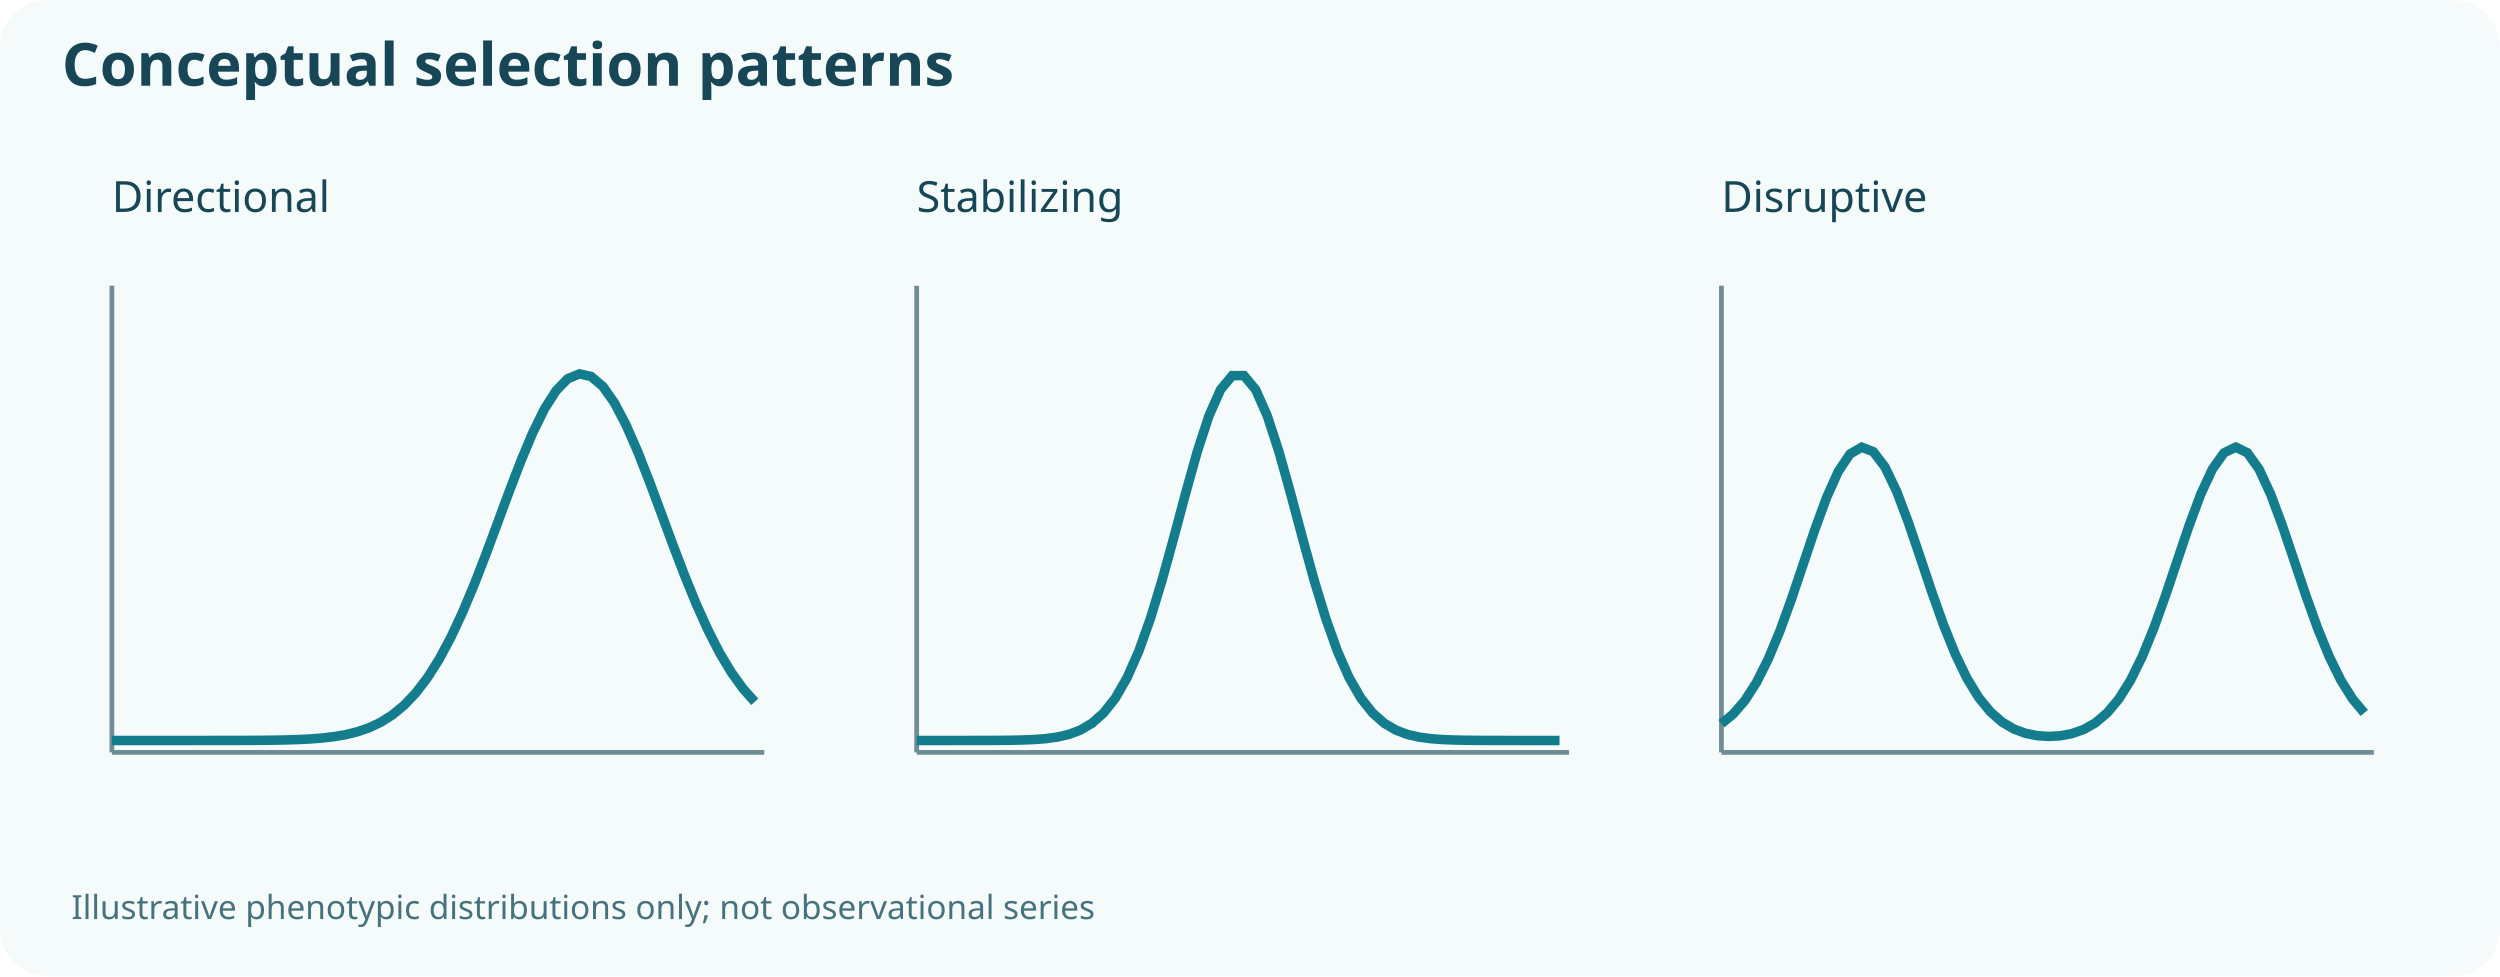
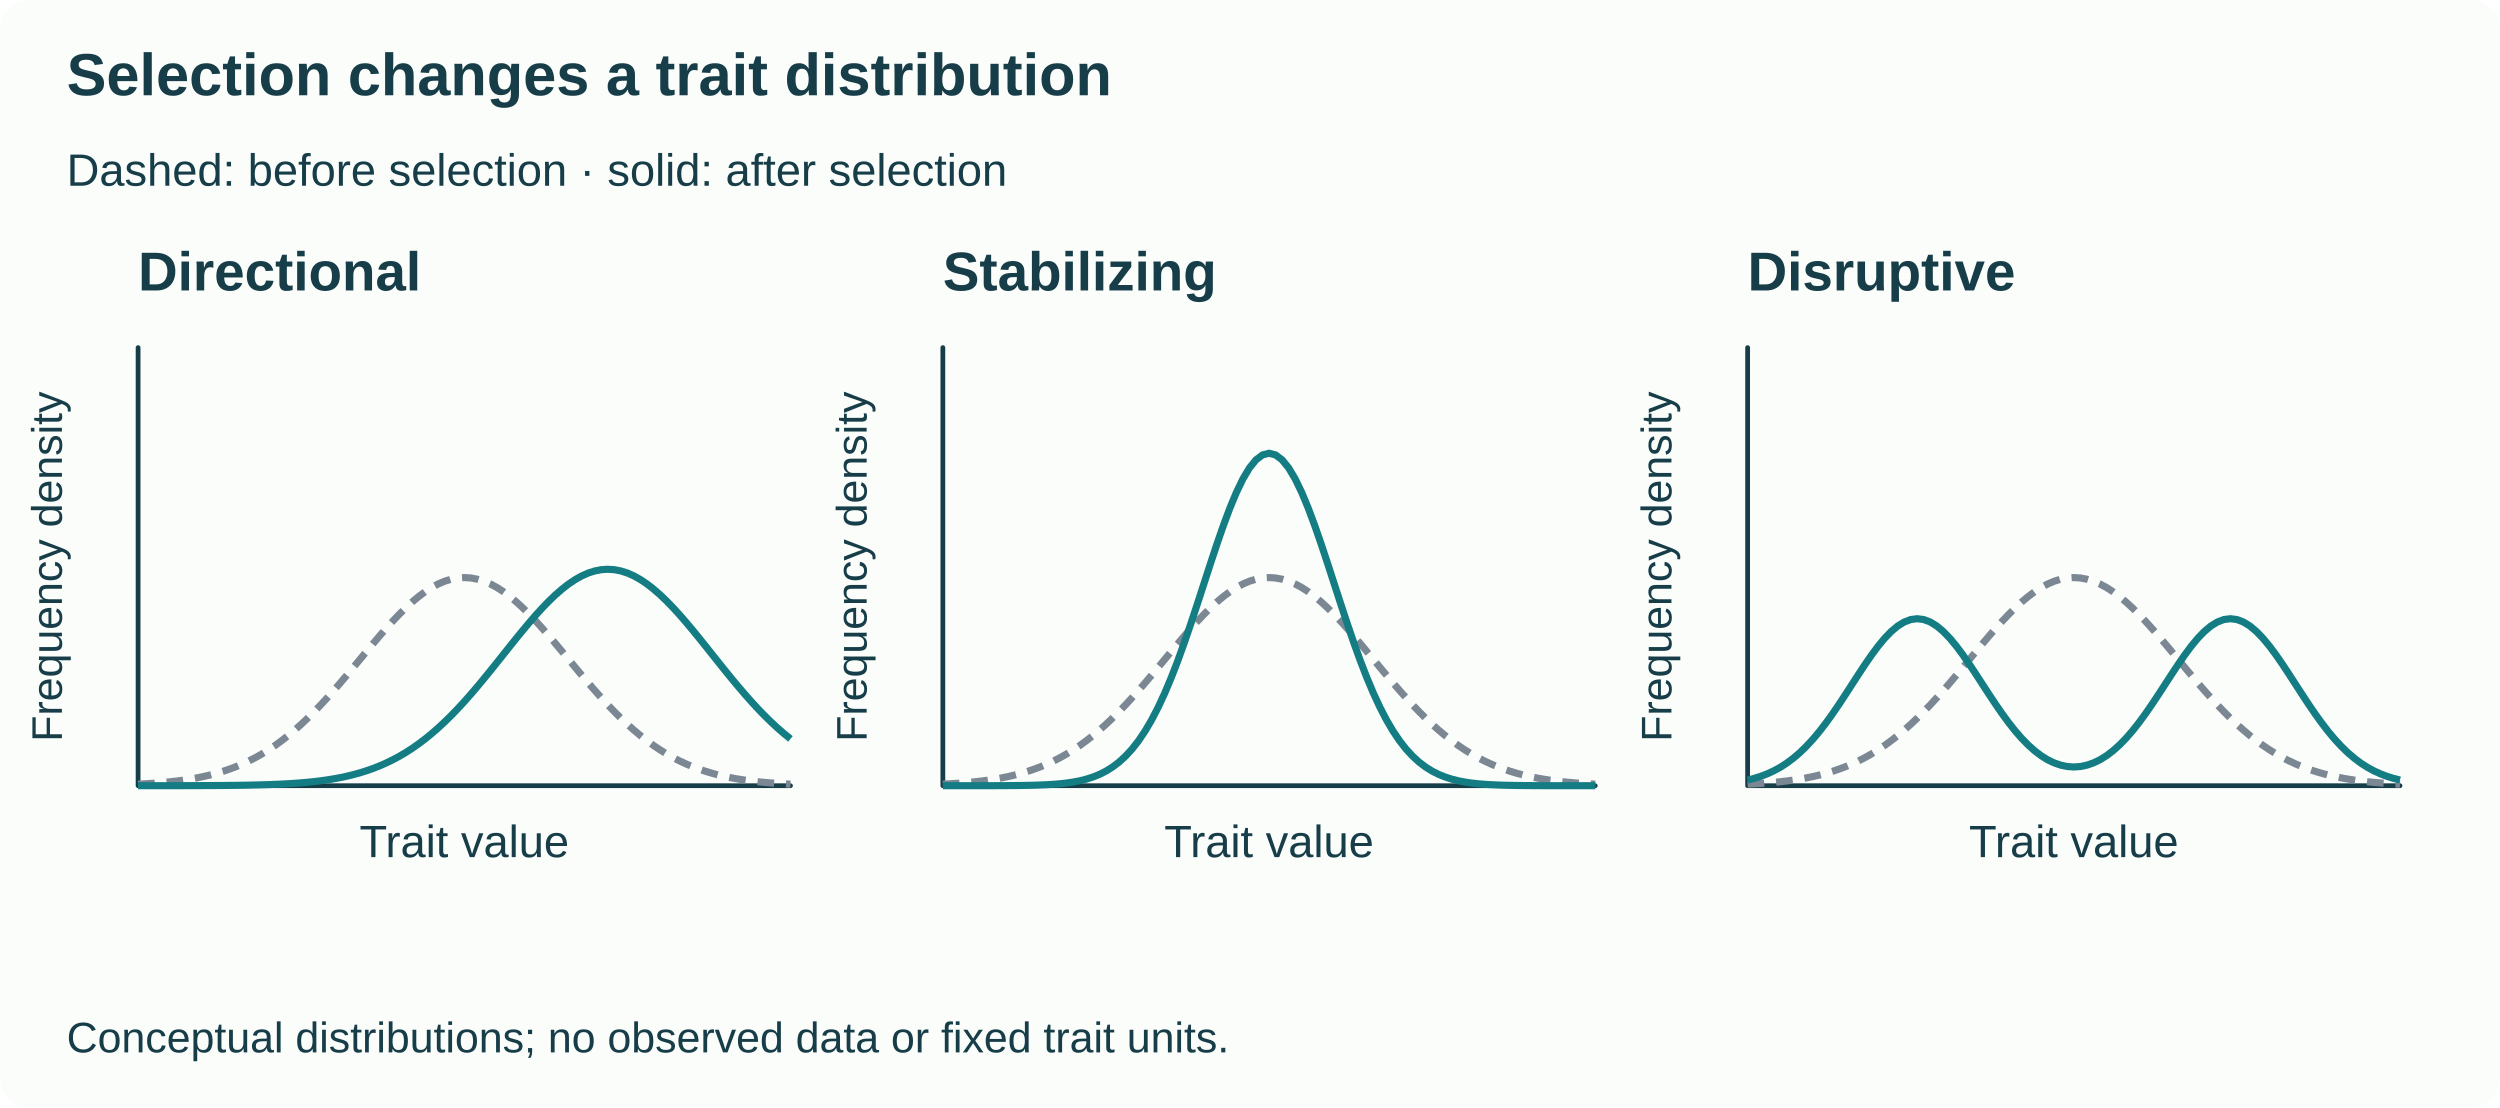
- <svg xmlns="http://www.w3.org/2000/svg" width="1050" height="410" viewBox="0 0 1050 410" role="img">
-   <rect width="1050" height="410" rx="20" fill="#f5fbfb" />
-   <style>text{font:18px system-ui;fill:#174656}.title{font-size:25px;font-weight:700}.note{font-size:14px;fill:#47727d}</style>
-   <text class="title" x="26" y="36">Conceptual selection patterns</text>
-   <text x="47" y="89">Directional</text>
-   <path d="M47 316 h274 M47 316 V120" stroke="#708d96" stroke-width="2" />
-   <polyline points="47,311 51.909,311 56.818,311 61.727,311 66.636,311 71.545,310.999 76.455,310.999 81.364,310.998 86.273,310.996 91.182,310.992 96.091,310.986 101,310.974 105.909,310.953 110.818,310.917 115.727,310.856 120.636,310.757 125.545,310.599 130.455,310.35 135.364,309.968 140.273,309.395 145.182,308.554 150.091,307.348 155,305.657 159.909,303.34 164.818,300.241 169.727,296.193 174.636,291.033 179.545,284.62 184.455,276.85 189.364,267.686 194.273,257.171 199.182,245.456 204.091,232.802 209,219.591 213.909,206.305 218.818,193.511 223.727,181.817 228.636,171.828 233.545,164.095 238.455,159.064 243.364,157.035 248.273,158.131 253.182,162.285 258.091,169.248 263,178.615 267.909,189.859 272.818,202.388 277.727,215.588 282.636,228.877 287.545,241.743 292.455,253.773 297.364,264.668 302.273,274.247 307.182,282.434 312.091,289.246 317,294.769" stroke="#147d8d" stroke-width="4" fill="none" />
-   <text x="385" y="89">Stabilizing</text>
-   <path d="M385 316 h274 M385 316 V120" stroke="#708d96" stroke-width="2" />
-   <polyline points="385,311 389.909,311 394.818,311 399.727,310.999 404.636,310.997 409.545,310.992 414.455,310.982 419.364,310.959 424.273,310.909 429.182,310.809 434.091,310.615 439,310.251 443.909,309.599 448.818,308.48 453.727,306.642 458.636,303.753 463.545,299.411 468.455,293.179 473.364,284.647 478.273,273.525 483.182,259.753 488.091,243.609 493,225.78 497.909,207.368 502.818,189.813 507.727,174.722 512.636,163.631 517.545,157.751 522.455,157.751 527.364,163.631 532.273,174.722 537.182,189.813 542.091,207.368 547,225.78 551.909,243.609 556.818,259.753 561.727,273.525 566.636,284.647 571.545,293.179 576.455,299.411 581.364,303.753 586.273,306.642 591.182,308.48 596.091,309.599 601,310.251 605.909,310.615 610.818,310.809 615.727,310.909 620.636,310.959 625.545,310.982 630.455,310.992 635.364,310.997 640.273,310.999 645.182,311 650.091,311 655,311" stroke="#147d8d" stroke-width="4" fill="none" />
-   <text x="723" y="89">Disruptive</text>
-   <path d="M723 316 h274 M723 316 V120" stroke="#708d96" stroke-width="2" />
-   <polyline points="723,303.972 727.909,299.936 732.818,294.25 737.727,286.615 742.636,276.862 747.545,265.041 752.455,251.502 757.364,236.928 762.273,222.324 767.182,208.913 772.091,197.982 777,190.682 781.909,187.824 786.818,189.737 791.727,196.2 796.636,206.488 801.545,219.505 806.455,233.973 811.364,248.642 816.273,262.453 821.182,274.655 826.091,284.832 831,292.877 835.909,298.919 840.818,303.231 845.727,306.142 850.636,307.969 855.545,308.966 860.455,309.299 865.364,309.028 870.273,308.102 875.182,306.368 880.091,303.579 885,299.423 889.909,293.568 894.818,285.732 899.727,275.768 904.636,263.755 909.545,250.076 914.455,235.45 919.364,220.908 924.273,207.687 929.182,197.072 934.091,190.186 939,187.8 943.909,190.186 948.818,197.072 953.727,207.687 958.636,220.908 963.545,235.451 968.455,250.077 973.364,263.756 978.273,275.769 983.182,285.736 988.091,293.578 993,299.447" stroke="#147d8d" stroke-width="4" fill="none" />
-   <text class="note" x="30" y="386">Illustrative phenotypic distributions only; not observational series</text>
+ <svg xmlns="http://www.w3.org/2000/svg" viewBox="0 0 1050 465" role="img" aria-labelledby="title desc">
+   <defs>
+     <marker id="147d83" markerWidth="7" markerHeight="7" refX="6" refY="3.5" orient="auto">
+       <path d="M0 0L7 3.5L0 7Z" fill="#147d83" />
+     </marker>
+     <marker id="316aaf" markerWidth="7" markerHeight="7" refX="6" refY="3.5" orient="auto">
+       <path d="M0 0L7 3.5L0 7Z" fill="#316aaf" />
+     </marker>
+     <marker id="b84c6f" markerWidth="7" markerHeight="7" refX="6" refY="3.5" orient="auto">
+       <path d="M0 0L7 3.5L0 7Z" fill="#b84c6f" />
+     </marker>
+     <marker id="a87013" markerWidth="7" markerHeight="7" refX="6" refY="3.5" orient="auto">
+       <path d="M0 0L7 3.5L0 7Z" fill="#a87013" />
+     </marker>
+     <marker id="4c8759" markerWidth="7" markerHeight="7" refX="6" refY="3.5" orient="auto">
+       <path d="M0 0L7 3.5L0 7Z" fill="#4c8759" />
+     </marker>
+   </defs>
+   <rect width="1050" height="465" rx="12" fill="#fbfdfb" />
+   <g font-family="Arial, sans-serif">
+     <text x="28" y="40" font-size="25" fill="#163d48" text-anchor="start" font-weight="700">Selection changes a trait distribution</text>
+     <text x="28" y="78" font-size="19" fill="#163d48" text-anchor="start" font-weight="400">Dashed: before selection · solid: after selection</text>
+     <text x="58" y="122" font-size="23" fill="#163d48" text-anchor="start" font-weight="600">Directional</text>
+     <path d="M58 146V330H332" fill="none" stroke="#163d48" stroke-width="2" stroke-linecap="round" stroke-linejoin="round" />
+     <polyline points="58.00,329.34 60.74,329.20 63.48,329.03 66.22,328.83 68.96,328.60 71.70,328.33 74.44,328.01 77.18,327.64 79.92,327.21 82.66,326.72 85.40,326.16 88.14,325.52 90.88,324.79 93.62,323.97 96.36,323.04 99.10,322.01 101.84,320.86 104.58,319.58 107.32,318.17 110.06,316.62 112.80,314.93 115.54,313.09 118.28,311.09 121.02,308.95 123.76,306.65 126.50,304.21 129.24,301.62 131.98,298.89 134.72,296.03 137.46,293.05 140.20,289.97 142.94,286.81 145.68,283.57 148.42,280.28 151.16,276.97 153.90,273.66 156.64,270.38 159.38,267.15 162.12,264.01 164.86,260.98 167.60,258.09 170.34,255.37 173.08,252.85 175.82,250.55 178.56,248.51 181.30,246.74 184.04,245.27 186.78,244.10 189.52,243.26 192.26,242.75 195.00,242.58 197.74,242.75 200.48,243.26 203.22,244.10 205.96,245.27 208.70,246.74 211.44,248.51 214.18,250.55 216.92,252.85 219.66,255.37 222.40,258.09 225.14,260.98 227.88,264.01 230.62,267.15 233.36,270.38 236.10,273.66 238.84,276.97 241.58,280.28 244.32,283.57 247.06,286.81 249.80,289.97 252.54,293.05 255.28,296.03 258.02,298.89 260.76,301.62 263.50,304.21 266.24,306.65 268.98,308.95 271.72,311.09 274.46,313.09 277.20,314.93 279.94,316.62 282.68,318.17 285.42,319.58 288.16,320.86 290.90,322.01 293.64,323.04 296.38,323.97 299.12,324.79 301.86,325.52 304.60,326.16 307.34,326.72 310.08,327.21 312.82,327.64 315.56,328.01 318.30,328.33 321.04,328.60 323.78,328.83 326.52,329.03 329.26,329.20 332.00,329.34" fill="none" stroke="#7c8794" stroke-width="3" stroke-dasharray="7 5" />
+     <polyline points="58.00,330.00 60.74,330.00 63.48,329.99 66.22,329.99 68.96,329.99 71.70,329.99 74.44,329.98 77.18,329.98 79.92,329.97 82.66,329.96 85.40,329.95 88.14,329.94 90.88,329.92 93.62,329.90 96.36,329.87 99.10,329.84 101.84,329.80 104.58,329.75 107.32,329.69 110.06,329.62 112.80,329.54 115.54,329.43 118.28,329.31 121.02,329.16 123.76,328.99 126.50,328.78 129.24,328.54 131.98,328.26 134.72,327.93 137.46,327.54 140.20,327.10 142.94,326.59 145.68,326.01 148.42,325.34 151.16,324.58 153.90,323.73 156.64,322.77 159.38,321.69 162.12,320.49 164.86,319.16 167.60,317.70 170.34,316.09 173.08,314.33 175.82,312.41 178.56,310.34 181.30,308.11 184.04,305.72 186.78,303.18 189.52,300.49 192.26,297.65 195.00,294.68 197.74,291.58 200.48,288.38 203.22,285.08 205.96,281.72 208.70,278.30 211.44,274.86 214.18,271.42 216.92,268.00 219.66,264.65 222.40,261.38 225.14,258.22 227.88,255.22 230.62,252.39 233.36,249.77 236.10,247.39 238.84,245.26 241.58,243.42 244.32,241.89 247.06,240.67 249.80,239.80 252.54,239.27 255.28,239.09 258.02,239.27 260.76,239.80 263.50,240.67 266.24,241.89 268.98,243.42 271.72,245.26 274.46,247.39 277.20,249.77 279.94,252.39 282.68,255.22 285.42,258.22 288.16,261.38 290.90,264.65 293.64,268.00 296.38,271.42 299.12,274.86 301.86,278.30 304.60,281.72 307.34,285.08 310.08,288.38 312.82,291.58 315.56,294.68 318.30,297.65 321.04,300.49 323.78,303.18 326.52,305.72 329.26,308.11 332.00,310.34" fill="none" stroke="#147d83" stroke-width="3" />
+     <text x="195.0" y="360" font-size="19" fill="#163d48" text-anchor="middle" font-weight="400">Trait value</text>
+     <text transform="translate(26 238.0) rotate(-90)" font-size="18" fill="#163d48" text-anchor="middle">Frequency density</text>
+     <text x="396" y="122" font-size="23" fill="#163d48" text-anchor="start" font-weight="600">Stabilizing</text>
+     <path d="M396 146V330H670" fill="none" stroke="#163d48" stroke-width="2" stroke-linecap="round" stroke-linejoin="round" />
+     <polyline points="396.00,329.34 398.74,329.20 401.48,329.03 404.22,328.83 406.96,328.60 409.70,328.33 412.44,328.01 415.18,327.64 417.92,327.21 420.66,326.72 423.40,326.16 426.14,325.52 428.88,324.79 431.62,323.97 434.36,323.04 437.10,322.01 439.84,320.86 442.58,319.58 445.32,318.17 448.06,316.62 450.80,314.93 453.54,313.09 456.28,311.09 459.02,308.95 461.76,306.65 464.50,304.21 467.24,301.62 469.98,298.89 472.72,296.03 475.46,293.05 478.20,289.97 480.94,286.81 483.68,283.57 486.42,280.28 489.16,276.97 491.90,273.66 494.64,270.38 497.38,267.15 500.12,264.01 502.86,260.98 505.60,258.09 508.34,255.37 511.08,252.85 513.82,250.55 516.56,248.51 519.30,246.74 522.04,245.27 524.78,244.10 527.52,243.26 530.26,242.75 533.00,242.58 535.74,242.75 538.48,243.26 541.22,244.10 543.96,245.27 546.70,246.74 549.44,248.51 552.18,250.55 554.92,252.85 557.66,255.37 560.40,258.09 563.14,260.98 565.88,264.01 568.62,267.15 571.36,270.38 574.10,273.66 576.84,276.97 579.58,280.28 582.32,283.57 585.06,286.81 587.80,289.97 590.54,293.05 593.28,296.03 596.02,298.89 598.76,301.62 601.50,304.21 604.24,306.65 606.98,308.95 609.72,311.09 612.46,313.09 615.20,314.93 617.94,316.62 620.68,318.17 623.42,319.58 626.16,320.86 628.90,322.01 631.64,323.04 634.38,323.97 637.12,324.79 639.86,325.52 642.60,326.16 645.34,326.72 648.08,327.21 650.82,327.64 653.56,328.01 656.30,328.33 659.04,328.60 661.78,328.83 664.52,329.03 667.26,329.20 670.00,329.34" fill="none" stroke="#7c8794" stroke-width="3" stroke-dasharray="7 5" />
+     <polyline points="396.00,330.00 398.74,330.00 401.48,330.00 404.22,330.00 406.96,330.00 409.70,329.99 412.44,329.99 415.18,329.99 417.92,329.98 420.66,329.97 423.40,329.95 426.14,329.93 428.88,329.90 431.62,329.85 434.36,329.79 437.10,329.69 439.84,329.57 442.58,329.40 445.32,329.17 448.06,328.86 450.80,328.45 453.54,327.92 456.28,327.23 459.02,326.35 461.76,325.25 464.50,323.87 467.24,322.16 469.98,320.09 472.72,317.58 475.46,314.61 478.20,311.10 480.94,307.03 483.68,302.37 486.42,297.08 489.16,291.18 491.90,284.67 494.64,277.60 497.38,270.02 500.12,262.03 502.86,253.75 505.60,245.31 508.34,236.87 511.08,228.61 513.82,220.71 516.56,213.37 519.30,206.78 522.04,201.11 524.78,196.51 527.52,193.13 530.26,191.07 533.00,190.37 535.74,191.07 538.48,193.13 541.22,196.51 543.96,201.11 546.70,206.78 549.44,213.37 552.18,220.71 554.92,228.61 557.66,236.87 560.40,245.31 563.14,253.75 565.88,262.03 568.62,270.02 571.36,277.60 574.10,284.67 576.84,291.18 579.58,297.08 582.32,302.37 585.06,307.03 587.80,311.10 590.54,314.61 593.28,317.58 596.02,320.09 598.76,322.16 601.50,323.87 604.24,325.25 606.98,326.35 609.72,327.23 612.46,327.92 615.20,328.45 617.94,328.86 620.68,329.17 623.42,329.40 626.16,329.57 628.90,329.69 631.64,329.79 634.38,329.85 637.12,329.90 639.86,329.93 642.60,329.95 645.34,329.97 648.08,329.98 650.82,329.99 653.56,329.99 656.30,329.99 659.04,330.00 661.78,330.00 664.52,330.00 667.26,330.00 670.00,330.00" fill="none" stroke="#147d83" stroke-width="3" />
+     <text x="533.0" y="360" font-size="19" fill="#163d48" text-anchor="middle" font-weight="400">Trait value</text>
+     <text transform="translate(364 238.0) rotate(-90)" font-size="18" fill="#163d48" text-anchor="middle">Frequency density</text>
+     <text x="734" y="122" font-size="23" fill="#163d48" text-anchor="start" font-weight="600">Disruptive</text>
+     <path d="M734 146V330H1008" fill="none" stroke="#163d48" stroke-width="2" stroke-linecap="round" stroke-linejoin="round" />
+     <polyline points="734.00,329.34 736.74,329.20 739.48,329.03 742.22,328.83 744.96,328.60 747.70,328.33 750.44,328.01 753.18,327.64 755.92,327.21 758.66,326.72 761.40,326.16 764.14,325.52 766.88,324.79 769.62,323.97 772.36,323.04 775.10,322.01 777.84,320.86 780.58,319.58 783.32,318.17 786.06,316.62 788.80,314.93 791.54,313.09 794.28,311.09 797.02,308.95 799.76,306.65 802.50,304.21 805.24,301.62 807.98,298.89 810.72,296.03 813.46,293.05 816.20,289.97 818.94,286.81 821.68,283.57 824.42,280.28 827.16,276.97 829.90,273.66 832.64,270.38 835.38,267.15 838.12,264.01 840.86,260.98 843.60,258.09 846.34,255.37 849.08,252.85 851.82,250.55 854.56,248.51 857.30,246.74 860.04,245.27 862.78,244.10 865.52,243.26 868.26,242.75 871.00,242.58 873.74,242.75 876.48,243.26 879.22,244.10 881.96,245.27 884.70,246.74 887.44,248.51 890.18,250.55 892.92,252.85 895.66,255.37 898.40,258.09 901.14,260.98 903.88,264.01 906.62,267.15 909.36,270.38 912.10,273.66 914.84,276.97 917.58,280.28 920.32,283.57 923.06,286.81 925.80,289.97 928.54,293.05 931.28,296.03 934.02,298.89 936.76,301.62 939.50,304.21 942.24,306.65 944.98,308.95 947.72,311.09 950.46,313.09 953.20,314.93 955.94,316.62 958.68,318.17 961.42,319.58 964.16,320.86 966.90,322.01 969.64,323.04 972.38,323.97 975.12,324.79 977.86,325.52 980.60,326.16 983.34,326.72 986.08,327.21 988.82,327.64 991.56,328.01 994.30,328.33 997.04,328.60 999.78,328.83 1002.52,329.03 1005.26,329.20 1008.00,329.34" fill="none" stroke="#7c8794" stroke-width="3" stroke-dasharray="7 5" />
+     <polyline points="734.00,327.61 736.74,326.92 739.48,326.06 742.22,325.02 744.96,323.76 747.70,322.27 750.44,320.51 753.18,318.46 755.92,316.12 758.66,313.46 761.40,310.50 764.14,307.23 766.88,303.67 769.62,299.87 772.36,295.86 775.10,291.70 777.84,287.46 780.58,283.22 783.32,279.07 786.06,275.10 788.80,271.41 791.54,268.10 794.28,265.25 797.02,262.94 799.76,261.25 802.50,260.21 805.24,259.86 807.98,260.21 810.72,261.25 813.46,262.94 816.20,265.25 818.94,268.09 821.68,271.40 824.42,275.08 827.16,279.04 829.90,283.18 832.64,287.41 835.38,291.62 838.12,295.75 840.86,299.72 843.60,303.46 846.34,306.93 849.08,310.08 851.82,312.89 854.56,315.34 857.30,317.42 860.04,319.12 862.78,320.43 865.52,321.37 868.26,321.94 871.00,322.13 873.74,321.94 876.48,321.37 879.22,320.43 881.96,319.12 884.70,317.42 887.44,315.34 890.18,312.89 892.92,310.08 895.66,306.93 898.40,303.46 901.14,299.72 903.88,295.75 906.62,291.62 909.36,287.41 912.10,283.18 914.84,279.04 917.58,275.08 920.32,271.40 923.06,268.09 925.80,265.25 928.54,262.94 931.28,261.25 934.02,260.21 936.76,259.86 939.50,260.21 942.24,261.25 944.98,262.94 947.72,265.25 950.46,268.10 953.20,271.41 955.94,275.10 958.68,279.07 961.42,283.22 964.16,287.46 966.90,291.70 969.64,295.86 972.38,299.87 975.12,303.67 977.86,307.23 980.60,310.50 983.34,313.46 986.08,316.12 988.82,318.46 991.56,320.51 994.30,322.27 997.04,323.76 999.78,325.02 1002.52,326.06 1005.26,326.92 1008.00,327.61" fill="none" stroke="#147d83" stroke-width="3" />
+     <text x="871.0" y="360" font-size="19" fill="#163d48" text-anchor="middle" font-weight="400">Trait value</text>
+     <text transform="translate(702 238.0) rotate(-90)" font-size="18" fill="#163d48" text-anchor="middle">Frequency density</text>
+     <text x="28" y="442" font-size="18" fill="#163d48" text-anchor="start" font-weight="400">Conceptual distributions; no observed data or fixed trait units.</text>
+   </g>
</svg>
